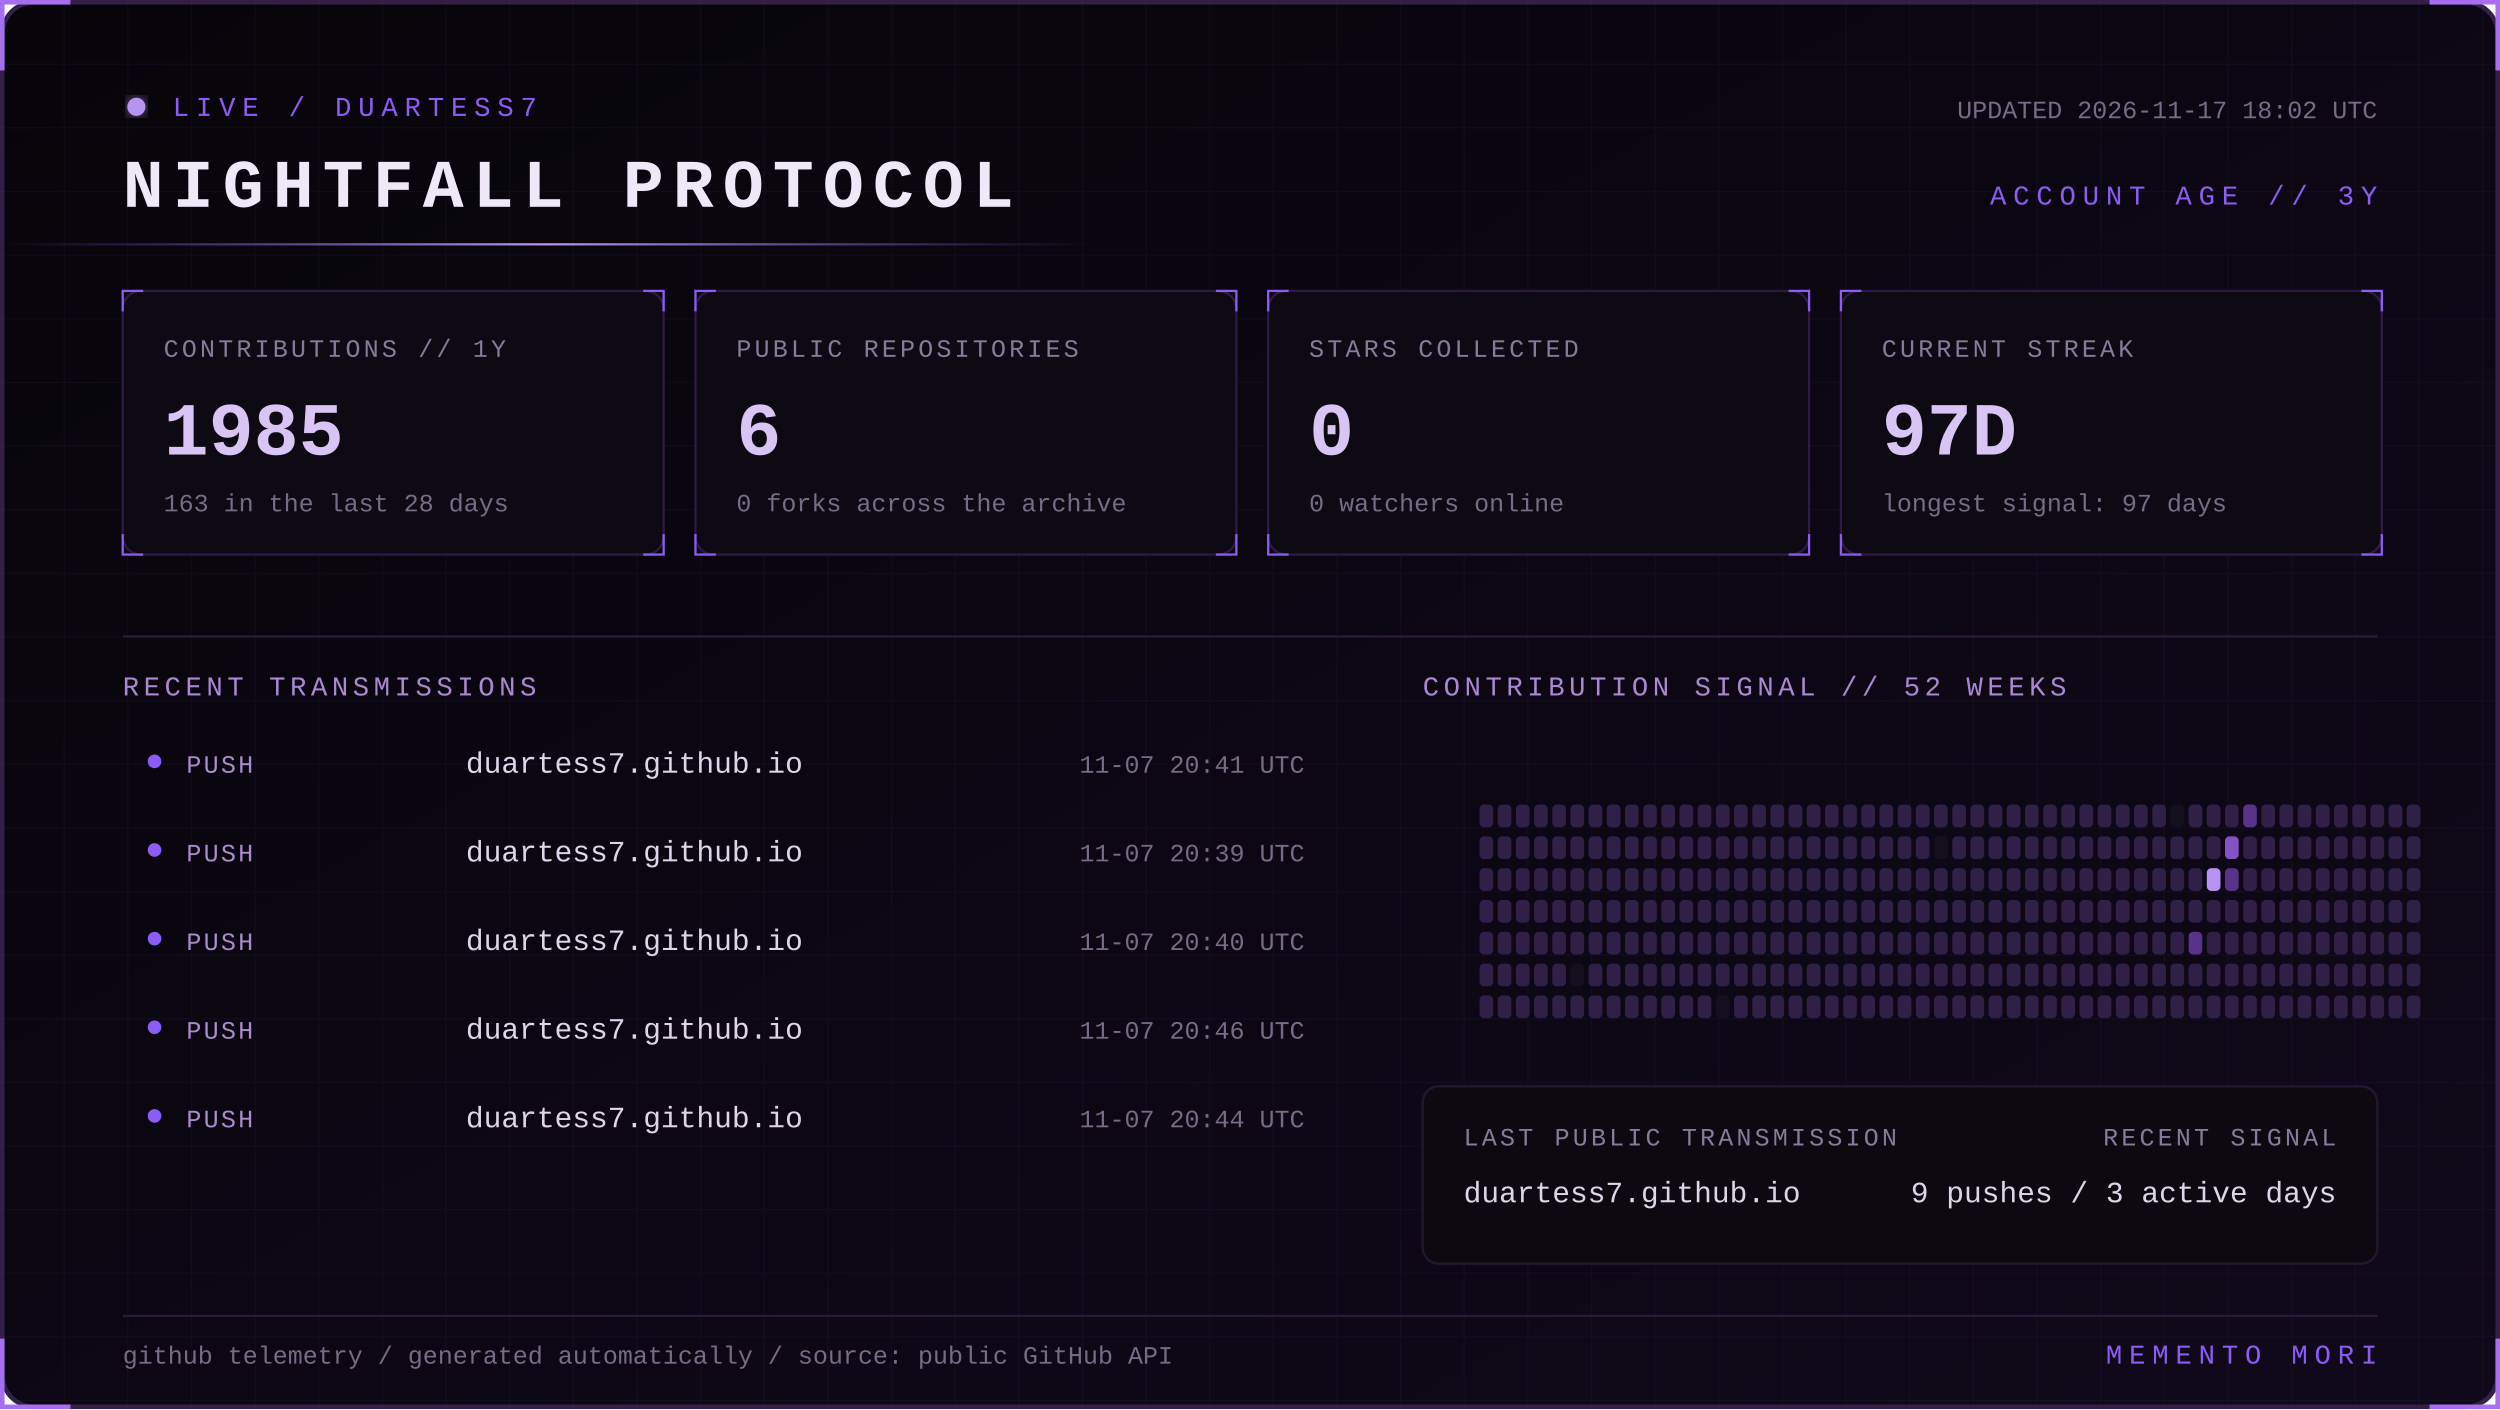
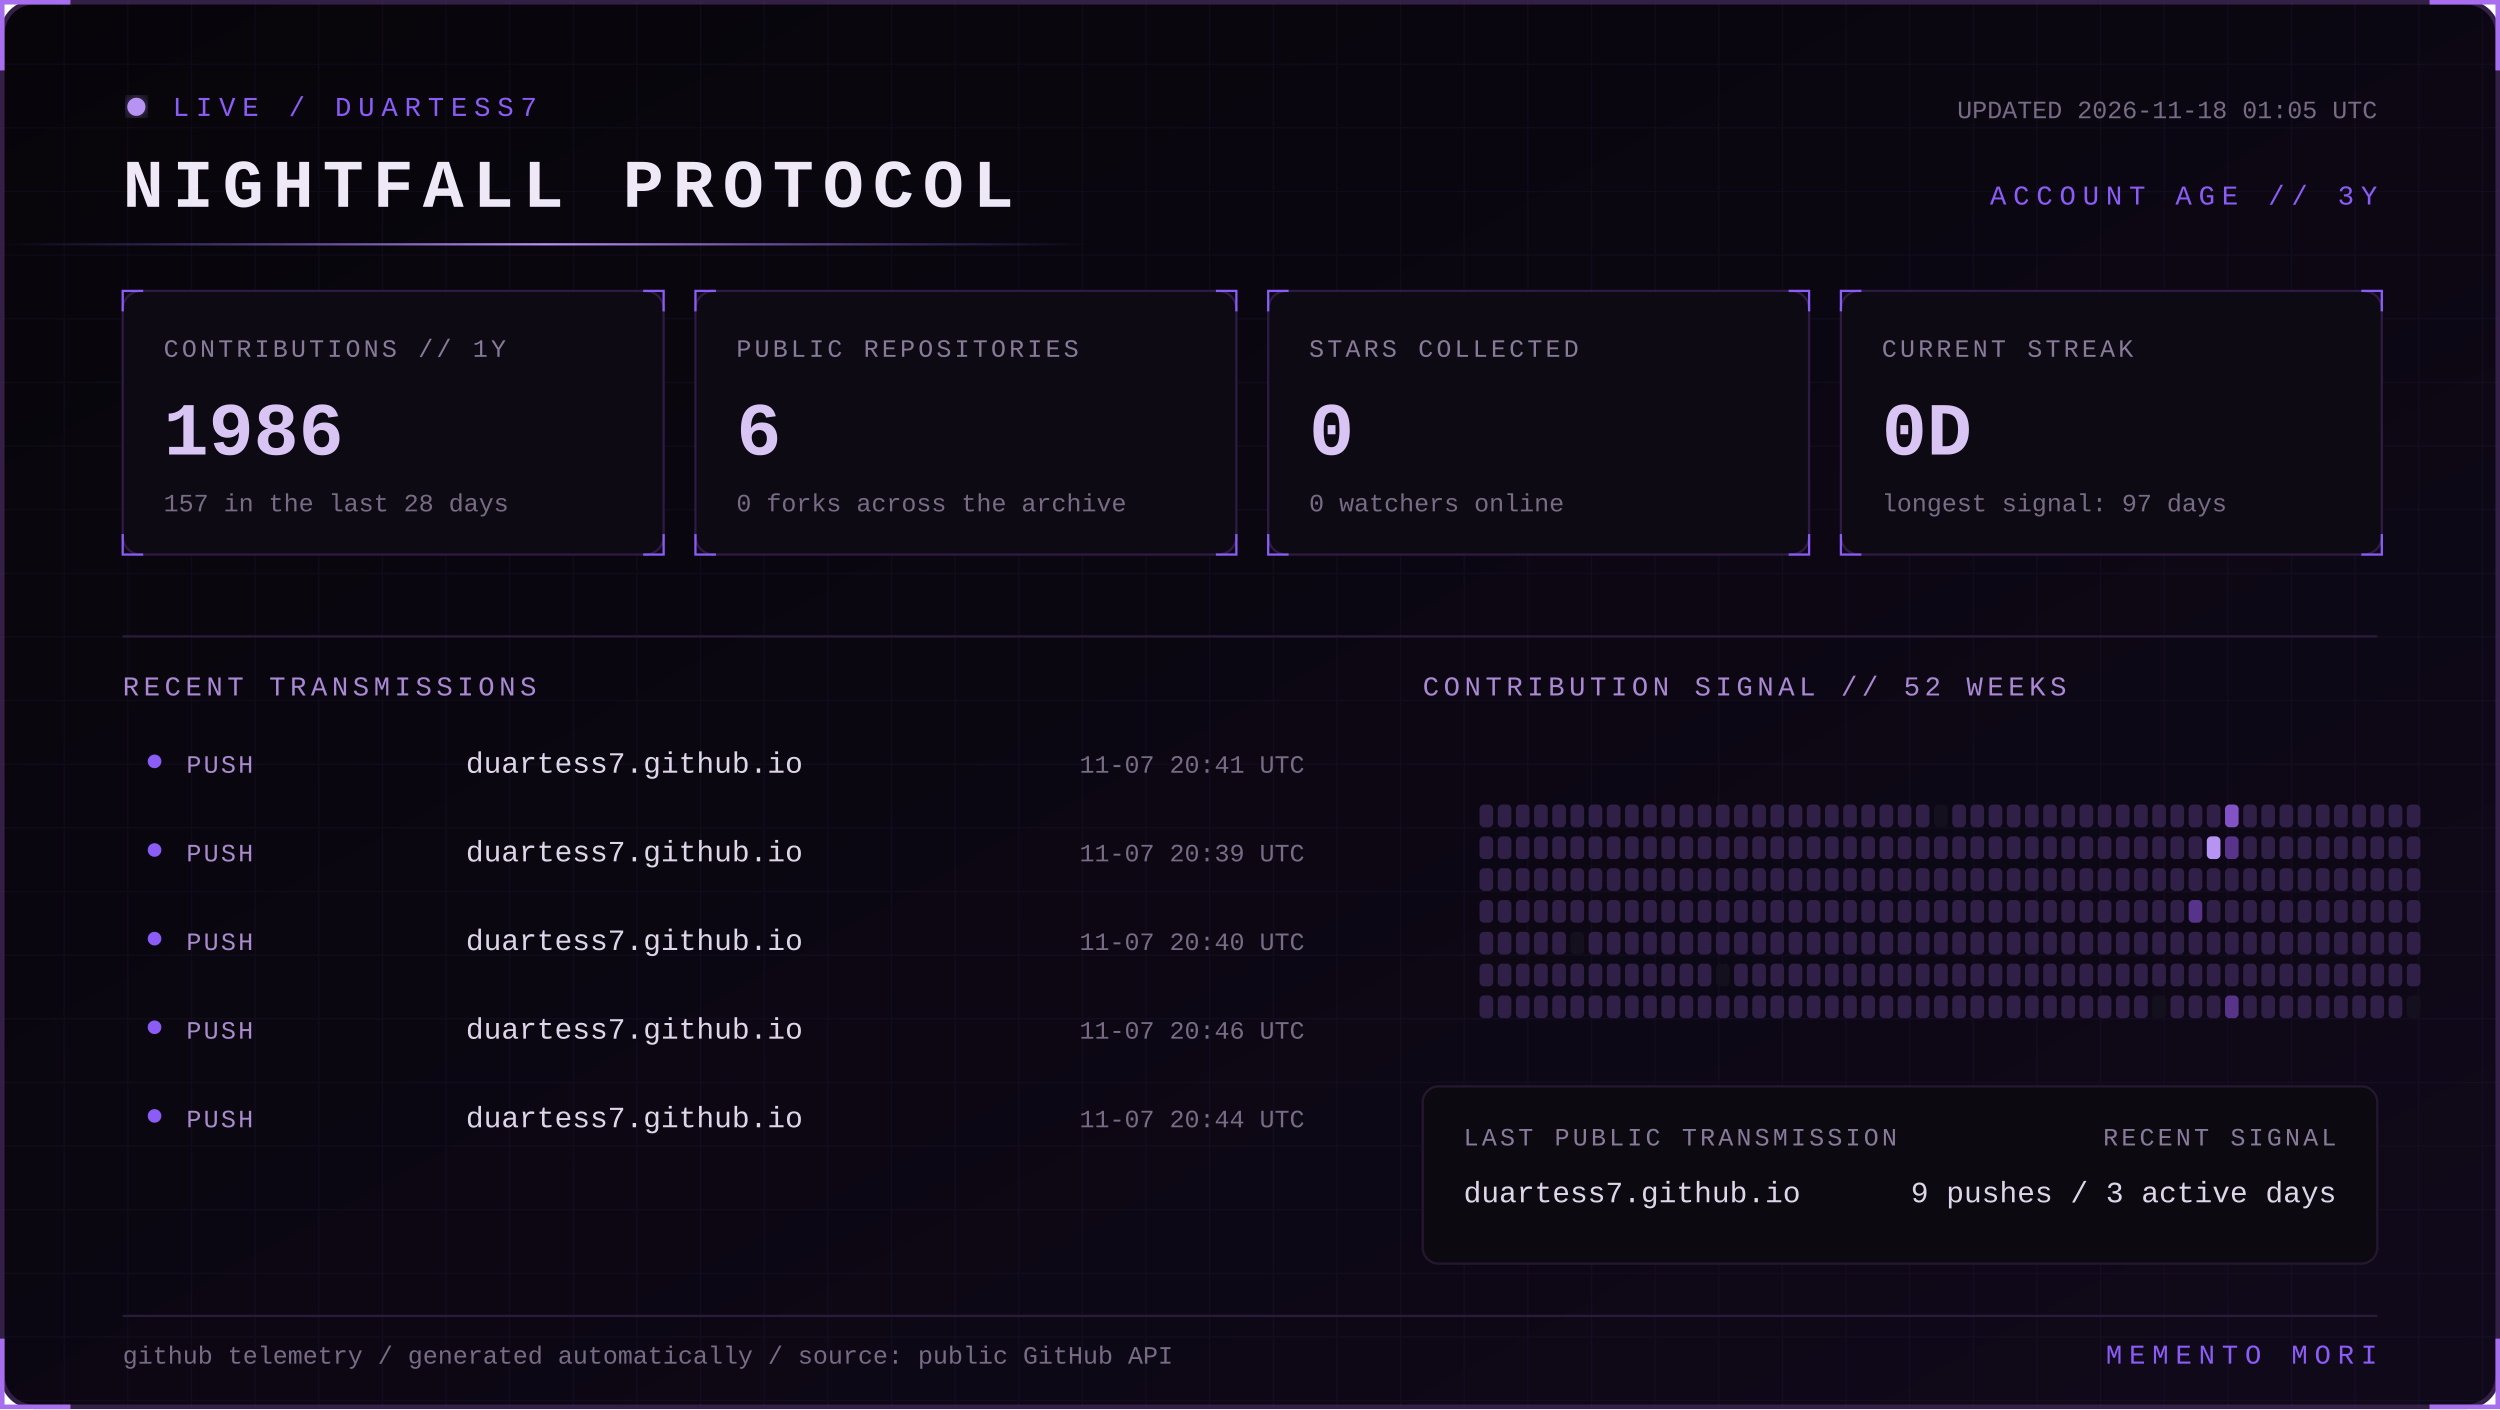
<svg xmlns="http://www.w3.org/2000/svg" width="1100" height="620" viewBox="0 0 1100 620" role="img" aria-labelledby="title desc">
  <defs>
    <linearGradient id="bg" x1="0" y1="0" x2="1" y2="1">
      <stop stop-color="#07050a" />
      <stop offset="1" stop-color="#10091a" />
    </linearGradient>
    <linearGradient id="beam">
      <stop stop-color="#8b5cf6" stop-opacity="0" />
      <stop offset=".5" stop-color="#b794f4" />
      <stop offset="1" stop-color="#8b5cf6" stop-opacity="0" />
    </linearGradient>
    <filter id="glow">
      <feGaussianBlur stdDeviation="4" result="b" />
      <feMerge>
        <feMergeNode in="b" />
        <feMergeNode in="SourceGraphic" />
      </feMerge>
    </filter>
    <pattern id="grid" width="28" height="28" patternUnits="userSpaceOnUse">
      <path d="M28 0H0V28" fill="none" stroke="#8b5cf6" stroke-opacity=".055" />
    </pattern>
    <style>
      text { font-family: Consolas, 'Courier New', monospace; }
      .kicker { fill:#8b5cf6; font-size:12px; letter-spacing:3px; }
      .title { fill:#eee8f7; font-size:30px; font-weight:700; letter-spacing:4px; }
      .label { fill:#887a99; font-size:11px; letter-spacing:1.4px; }
      .value { fill:#d8c5f4; font-size:33px; font-weight:700; }
      .detail,.pct { fill:#776b85; font-size:11px; }
      .section { fill:#aa88d4; font-size:12px; letter-spacing:2px; }
      .lang { fill:#ded5e8; font-size:13px; }
      .event { fill:#a98bce; font-size:11px; letter-spacing:1px; }
      .scan { animation:scan 5s linear infinite; }
      .blink { animation:blink 1.6s step-end infinite; }
      @keyframes scan { from { transform:translateX(-500px) } to { transform:translateX(1100px) } }
      @keyframes blink { 50% { opacity:.25 } }
    </style>
  </defs>
  <rect x="1" y="1" width="1098" height="618" rx="14" fill="url(#bg)" stroke="#342047" stroke-width="2" />
  <rect x="1" y="1" width="1098" height="618" rx="14" fill="url(#grid)" />
  <path d="M31 1H1v30 M1069 1h30v30 M1099 589v30h-30 M31 619H1v-30" stroke="#a76ff0" stroke-width="2" fill="none" />
  <g transform="translate(54 42)">
    <circle cx="6" cy="5" r="4" fill="#b794f4" filter="url(#glow)" class="blink" />
    <text x="22" y="9" class="kicker">LIVE / DUARTESS7</text>
    <text y="49" class="title">NIGHTFALL PROTOCOL</text>
-     <text x="992" y="10" text-anchor="end" class="detail">UPDATED 2026-11-17 18:02 UTC</text>
+     <text x="992" y="10" text-anchor="end" class="detail">UPDATED 2026-11-18 01:05 UTC</text>
    <text x="992" y="48" text-anchor="end" class="kicker">ACCOUNT AGE // 3Y</text>
  </g>
  <rect y="107" width="480" height="1" fill="url(#beam)" class="scan" />
  <g transform="translate(54 128)">
    <rect width="238" height="116" rx="8" fill="#0d0a13" stroke="#2d1b43" />
    <path d="M0 9V0h9 M229 0h9v9 M238 107v9h-9 M9 116H0v-9" stroke="#8b5cf6" fill="none" />
    <text x="18" y="29" class="label">CONTRIBUTIONS // 1Y</text>
-     <text x="18" y="72" class="value">1985</text>
-     <text x="18" y="97" class="detail">163 in the last 28 days</text>
+     <text x="18" y="72" class="value">1986</text>
+     <text x="18" y="97" class="detail">157 in the last 28 days</text>
  </g>
  <g transform="translate(306 128)">
    <rect width="238" height="116" rx="8" fill="#0d0a13" stroke="#2d1b43" />
    <path d="M0 9V0h9 M229 0h9v9 M238 107v9h-9 M9 116H0v-9" stroke="#8b5cf6" fill="none" />
    <text x="18" y="29" class="label">PUBLIC REPOSITORIES</text>
    <text x="18" y="72" class="value">6</text>
    <text x="18" y="97" class="detail">0 forks across the archive</text>
  </g>
  <g transform="translate(558 128)">
    <rect width="238" height="116" rx="8" fill="#0d0a13" stroke="#2d1b43" />
    <path d="M0 9V0h9 M229 0h9v9 M238 107v9h-9 M9 116H0v-9" stroke="#8b5cf6" fill="none" />
    <text x="18" y="29" class="label">STARS COLLECTED</text>
    <text x="18" y="72" class="value">0</text>
    <text x="18" y="97" class="detail">0 watchers online</text>
  </g>
  <g transform="translate(810 128)">
    <rect width="238" height="116" rx="8" fill="#0d0a13" stroke="#2d1b43" />
    <path d="M0 9V0h9 M229 0h9v9 M238 107v9h-9 M9 116H0v-9" stroke="#8b5cf6" fill="none" />
    <text x="18" y="29" class="label">CURRENT STREAK</text>
-     <text x="18" y="72" class="value">97D</text>
+     <text x="18" y="72" class="value">0D</text>
    <text x="18" y="97" class="detail">longest signal: 97 days</text>
  </g>
  <path d="M54 280H1046" stroke="#291b39" />
  <text x="54" y="306" class="section">RECENT TRANSMISSIONS</text>
  <text x="626" y="306" class="section">CONTRIBUTION SIGNAL // 52 WEEKS</text>
  <circle cx="68" cy="335" r="3" fill="#8b5cf6" />
  <text x="82" y="340" class="event">PUSH</text>
  <text x="205" y="340" class="lang">duartess7.github.io</text>
  <text x="574" y="340" text-anchor="end" class="pct">11-07 20:41 UTC</text>
  <circle cx="68" cy="374" r="3" fill="#8b5cf6" />
  <text x="82" y="379" class="event">PUSH</text>
  <text x="205" y="379" class="lang">duartess7.github.io</text>
  <text x="574" y="379" text-anchor="end" class="pct">11-07 20:39 UTC</text>
  <circle cx="68" cy="413" r="3" fill="#8b5cf6" />
  <text x="82" y="418" class="event">PUSH</text>
  <text x="205" y="418" class="lang">duartess7.github.io</text>
  <text x="574" y="418" text-anchor="end" class="pct">11-07 20:40 UTC</text>
  <circle cx="68" cy="452" r="3" fill="#8b5cf6" />
  <text x="82" y="457" class="event">PUSH</text>
  <text x="205" y="457" class="lang">duartess7.github.io</text>
  <text x="574" y="457" text-anchor="end" class="pct">11-07 20:46 UTC</text>
  <circle cx="68" cy="491" r="3" fill="#8b5cf6" />
  <text x="82" y="496" class="event">PUSH</text>
  <text x="205" y="496" class="lang">duartess7.github.io</text>
  <text x="574" y="496" text-anchor="end" class="pct">11-07 20:44 UTC</text>
  <g>
    <rect x="651" y="354" width="6" height="10" rx="2" fill="#302047" />
    <rect x="651" y="368" width="6" height="10" rx="2" fill="#302047" />
    <rect x="651" y="382" width="6" height="10" rx="2" fill="#302047" />
    <rect x="651" y="396" width="6" height="10" rx="2" fill="#302047" />
    <rect x="651" y="410" width="6" height="10" rx="2" fill="#302047" />
    <rect x="651" y="424" width="6" height="10" rx="2" fill="#302047" />
    <rect x="651" y="438" width="6" height="10" rx="2" fill="#302047" />
    <rect x="659" y="354" width="6" height="10" rx="2" fill="#302047" />
    <rect x="659" y="368" width="6" height="10" rx="2" fill="#302047" />
    <rect x="659" y="382" width="6" height="10" rx="2" fill="#302047" />
    <rect x="659" y="396" width="6" height="10" rx="2" fill="#302047" />
    <rect x="659" y="410" width="6" height="10" rx="2" fill="#302047" />
    <rect x="659" y="424" width="6" height="10" rx="2" fill="#302047" />
    <rect x="659" y="438" width="6" height="10" rx="2" fill="#302047" />
    <rect x="667" y="354" width="6" height="10" rx="2" fill="#302047" />
    <rect x="667" y="368" width="6" height="10" rx="2" fill="#302047" />
    <rect x="667" y="382" width="6" height="10" rx="2" fill="#302047" />
    <rect x="667" y="396" width="6" height="10" rx="2" fill="#302047" />
    <rect x="667" y="410" width="6" height="10" rx="2" fill="#302047" />
    <rect x="667" y="424" width="6" height="10" rx="2" fill="#302047" />
    <rect x="667" y="438" width="6" height="10" rx="2" fill="#302047" />
    <rect x="675" y="354" width="6" height="10" rx="2" fill="#302047" />
    <rect x="675" y="368" width="6" height="10" rx="2" fill="#302047" />
    <rect x="675" y="382" width="6" height="10" rx="2" fill="#302047" />
    <rect x="675" y="396" width="6" height="10" rx="2" fill="#302047" />
    <rect x="675" y="410" width="6" height="10" rx="2" fill="#302047" />
    <rect x="675" y="424" width="6" height="10" rx="2" fill="#302047" />
    <rect x="675" y="438" width="6" height="10" rx="2" fill="#302047" />
    <rect x="683" y="354" width="6" height="10" rx="2" fill="#302047" />
    <rect x="683" y="368" width="6" height="10" rx="2" fill="#302047" />
    <rect x="683" y="382" width="6" height="10" rx="2" fill="#302047" />
    <rect x="683" y="396" width="6" height="10" rx="2" fill="#302047" />
    <rect x="683" y="410" width="6" height="10" rx="2" fill="#302047" />
    <rect x="683" y="424" width="6" height="10" rx="2" fill="#302047" />
    <rect x="683" y="438" width="6" height="10" rx="2" fill="#302047" />
    <rect x="691" y="354" width="6" height="10" rx="2" fill="#302047" />
    <rect x="691" y="368" width="6" height="10" rx="2" fill="#302047" />
    <rect x="691" y="382" width="6" height="10" rx="2" fill="#302047" />
    <rect x="691" y="396" width="6" height="10" rx="2" fill="#302047" />
-     <rect x="691" y="410" width="6" height="10" rx="2" fill="#302047" />
-     <rect x="691" y="424" width="6" height="10" rx="2" fill="#15101d" />
+     <rect x="691" y="410" width="6" height="10" rx="2" fill="#15101d" />
+     <rect x="691" y="424" width="6" height="10" rx="2" fill="#302047" />
    <rect x="691" y="438" width="6" height="10" rx="2" fill="#302047" />
    <rect x="699" y="354" width="6" height="10" rx="2" fill="#302047" />
    <rect x="699" y="368" width="6" height="10" rx="2" fill="#302047" />
    <rect x="699" y="382" width="6" height="10" rx="2" fill="#302047" />
    <rect x="699" y="396" width="6" height="10" rx="2" fill="#302047" />
    <rect x="699" y="410" width="6" height="10" rx="2" fill="#302047" />
    <rect x="699" y="424" width="6" height="10" rx="2" fill="#302047" />
    <rect x="699" y="438" width="6" height="10" rx="2" fill="#302047" />
    <rect x="707" y="354" width="6" height="10" rx="2" fill="#302047" />
    <rect x="707" y="368" width="6" height="10" rx="2" fill="#302047" />
    <rect x="707" y="382" width="6" height="10" rx="2" fill="#302047" />
    <rect x="707" y="396" width="6" height="10" rx="2" fill="#302047" />
    <rect x="707" y="410" width="6" height="10" rx="2" fill="#302047" />
    <rect x="707" y="424" width="6" height="10" rx="2" fill="#302047" />
    <rect x="707" y="438" width="6" height="10" rx="2" fill="#302047" />
    <rect x="715" y="354" width="6" height="10" rx="2" fill="#302047" />
    <rect x="715" y="368" width="6" height="10" rx="2" fill="#302047" />
    <rect x="715" y="382" width="6" height="10" rx="2" fill="#302047" />
    <rect x="715" y="396" width="6" height="10" rx="2" fill="#302047" />
    <rect x="715" y="410" width="6" height="10" rx="2" fill="#302047" />
    <rect x="715" y="424" width="6" height="10" rx="2" fill="#302047" />
    <rect x="715" y="438" width="6" height="10" rx="2" fill="#302047" />
    <rect x="723" y="354" width="6" height="10" rx="2" fill="#302047" />
    <rect x="723" y="368" width="6" height="10" rx="2" fill="#302047" />
    <rect x="723" y="382" width="6" height="10" rx="2" fill="#302047" />
    <rect x="723" y="396" width="6" height="10" rx="2" fill="#302047" />
    <rect x="723" y="410" width="6" height="10" rx="2" fill="#302047" />
    <rect x="723" y="424" width="6" height="10" rx="2" fill="#302047" />
    <rect x="723" y="438" width="6" height="10" rx="2" fill="#302047" />
    <rect x="731" y="354" width="6" height="10" rx="2" fill="#302047" />
    <rect x="731" y="368" width="6" height="10" rx="2" fill="#302047" />
    <rect x="731" y="382" width="6" height="10" rx="2" fill="#302047" />
    <rect x="731" y="396" width="6" height="10" rx="2" fill="#302047" />
    <rect x="731" y="410" width="6" height="10" rx="2" fill="#302047" />
    <rect x="731" y="424" width="6" height="10" rx="2" fill="#302047" />
    <rect x="731" y="438" width="6" height="10" rx="2" fill="#302047" />
    <rect x="739" y="354" width="6" height="10" rx="2" fill="#302047" />
    <rect x="739" y="368" width="6" height="10" rx="2" fill="#302047" />
    <rect x="739" y="382" width="6" height="10" rx="2" fill="#302047" />
    <rect x="739" y="396" width="6" height="10" rx="2" fill="#302047" />
    <rect x="739" y="410" width="6" height="10" rx="2" fill="#302047" />
    <rect x="739" y="424" width="6" height="10" rx="2" fill="#302047" />
    <rect x="739" y="438" width="6" height="10" rx="2" fill="#302047" />
    <rect x="747" y="354" width="6" height="10" rx="2" fill="#302047" />
    <rect x="747" y="368" width="6" height="10" rx="2" fill="#302047" />
    <rect x="747" y="382" width="6" height="10" rx="2" fill="#302047" />
    <rect x="747" y="396" width="6" height="10" rx="2" fill="#302047" />
    <rect x="747" y="410" width="6" height="10" rx="2" fill="#302047" />
    <rect x="747" y="424" width="6" height="10" rx="2" fill="#302047" />
    <rect x="747" y="438" width="6" height="10" rx="2" fill="#302047" />
    <rect x="755" y="354" width="6" height="10" rx="2" fill="#302047" />
    <rect x="755" y="368" width="6" height="10" rx="2" fill="#302047" />
    <rect x="755" y="382" width="6" height="10" rx="2" fill="#302047" />
    <rect x="755" y="396" width="6" height="10" rx="2" fill="#302047" />
    <rect x="755" y="410" width="6" height="10" rx="2" fill="#302047" />
-     <rect x="755" y="424" width="6" height="10" rx="2" fill="#302047" />
-     <rect x="755" y="438" width="6" height="10" rx="2" fill="#15101d" />
+     <rect x="755" y="424" width="6" height="10" rx="2" fill="#15101d" />
+     <rect x="755" y="438" width="6" height="10" rx="2" fill="#302047" />
    <rect x="763" y="354" width="6" height="10" rx="2" fill="#302047" />
    <rect x="763" y="368" width="6" height="10" rx="2" fill="#302047" />
    <rect x="763" y="382" width="6" height="10" rx="2" fill="#302047" />
    <rect x="763" y="396" width="6" height="10" rx="2" fill="#302047" />
    <rect x="763" y="410" width="6" height="10" rx="2" fill="#302047" />
    <rect x="763" y="424" width="6" height="10" rx="2" fill="#302047" />
    <rect x="763" y="438" width="6" height="10" rx="2" fill="#302047" />
    <rect x="771" y="354" width="6" height="10" rx="2" fill="#302047" />
    <rect x="771" y="368" width="6" height="10" rx="2" fill="#302047" />
    <rect x="771" y="382" width="6" height="10" rx="2" fill="#302047" />
    <rect x="771" y="396" width="6" height="10" rx="2" fill="#302047" />
    <rect x="771" y="410" width="6" height="10" rx="2" fill="#302047" />
    <rect x="771" y="424" width="6" height="10" rx="2" fill="#302047" />
    <rect x="771" y="438" width="6" height="10" rx="2" fill="#302047" />
    <rect x="779" y="354" width="6" height="10" rx="2" fill="#302047" />
    <rect x="779" y="368" width="6" height="10" rx="2" fill="#302047" />
    <rect x="779" y="382" width="6" height="10" rx="2" fill="#302047" />
    <rect x="779" y="396" width="6" height="10" rx="2" fill="#302047" />
    <rect x="779" y="410" width="6" height="10" rx="2" fill="#302047" />
    <rect x="779" y="424" width="6" height="10" rx="2" fill="#302047" />
    <rect x="779" y="438" width="6" height="10" rx="2" fill="#302047" />
    <rect x="787" y="354" width="6" height="10" rx="2" fill="#302047" />
    <rect x="787" y="368" width="6" height="10" rx="2" fill="#302047" />
    <rect x="787" y="382" width="6" height="10" rx="2" fill="#302047" />
    <rect x="787" y="396" width="6" height="10" rx="2" fill="#302047" />
    <rect x="787" y="410" width="6" height="10" rx="2" fill="#302047" />
    <rect x="787" y="424" width="6" height="10" rx="2" fill="#302047" />
    <rect x="787" y="438" width="6" height="10" rx="2" fill="#302047" />
    <rect x="795" y="354" width="6" height="10" rx="2" fill="#302047" />
    <rect x="795" y="368" width="6" height="10" rx="2" fill="#302047" />
    <rect x="795" y="382" width="6" height="10" rx="2" fill="#302047" />
    <rect x="795" y="396" width="6" height="10" rx="2" fill="#302047" />
    <rect x="795" y="410" width="6" height="10" rx="2" fill="#302047" />
    <rect x="795" y="424" width="6" height="10" rx="2" fill="#302047" />
    <rect x="795" y="438" width="6" height="10" rx="2" fill="#302047" />
    <rect x="803" y="354" width="6" height="10" rx="2" fill="#302047" />
    <rect x="803" y="368" width="6" height="10" rx="2" fill="#302047" />
    <rect x="803" y="382" width="6" height="10" rx="2" fill="#302047" />
    <rect x="803" y="396" width="6" height="10" rx="2" fill="#302047" />
    <rect x="803" y="410" width="6" height="10" rx="2" fill="#302047" />
    <rect x="803" y="424" width="6" height="10" rx="2" fill="#302047" />
    <rect x="803" y="438" width="6" height="10" rx="2" fill="#302047" />
    <rect x="811" y="354" width="6" height="10" rx="2" fill="#302047" />
    <rect x="811" y="368" width="6" height="10" rx="2" fill="#302047" />
    <rect x="811" y="382" width="6" height="10" rx="2" fill="#302047" />
    <rect x="811" y="396" width="6" height="10" rx="2" fill="#302047" />
    <rect x="811" y="410" width="6" height="10" rx="2" fill="#302047" />
    <rect x="811" y="424" width="6" height="10" rx="2" fill="#302047" />
    <rect x="811" y="438" width="6" height="10" rx="2" fill="#302047" />
    <rect x="819" y="354" width="6" height="10" rx="2" fill="#302047" />
    <rect x="819" y="368" width="6" height="10" rx="2" fill="#302047" />
    <rect x="819" y="382" width="6" height="10" rx="2" fill="#302047" />
    <rect x="819" y="396" width="6" height="10" rx="2" fill="#302047" />
    <rect x="819" y="410" width="6" height="10" rx="2" fill="#302047" />
    <rect x="819" y="424" width="6" height="10" rx="2" fill="#302047" />
    <rect x="819" y="438" width="6" height="10" rx="2" fill="#302047" />
    <rect x="827" y="354" width="6" height="10" rx="2" fill="#302047" />
    <rect x="827" y="368" width="6" height="10" rx="2" fill="#302047" />
    <rect x="827" y="382" width="6" height="10" rx="2" fill="#302047" />
    <rect x="827" y="396" width="6" height="10" rx="2" fill="#302047" />
    <rect x="827" y="410" width="6" height="10" rx="2" fill="#302047" />
    <rect x="827" y="424" width="6" height="10" rx="2" fill="#302047" />
    <rect x="827" y="438" width="6" height="10" rx="2" fill="#302047" />
    <rect x="835" y="354" width="6" height="10" rx="2" fill="#302047" />
    <rect x="835" y="368" width="6" height="10" rx="2" fill="#302047" />
    <rect x="835" y="382" width="6" height="10" rx="2" fill="#302047" />
    <rect x="835" y="396" width="6" height="10" rx="2" fill="#302047" />
    <rect x="835" y="410" width="6" height="10" rx="2" fill="#302047" />
    <rect x="835" y="424" width="6" height="10" rx="2" fill="#302047" />
    <rect x="835" y="438" width="6" height="10" rx="2" fill="#302047" />
    <rect x="843" y="354" width="6" height="10" rx="2" fill="#302047" />
    <rect x="843" y="368" width="6" height="10" rx="2" fill="#302047" />
    <rect x="843" y="382" width="6" height="10" rx="2" fill="#302047" />
    <rect x="843" y="396" width="6" height="10" rx="2" fill="#302047" />
    <rect x="843" y="410" width="6" height="10" rx="2" fill="#302047" />
    <rect x="843" y="424" width="6" height="10" rx="2" fill="#302047" />
    <rect x="843" y="438" width="6" height="10" rx="2" fill="#302047" />
-     <rect x="851" y="354" width="6" height="10" rx="2" fill="#302047" />
-     <rect x="851" y="368" width="6" height="10" rx="2" fill="#15101d" />
+     <rect x="851" y="354" width="6" height="10" rx="2" fill="#15101d" />
+     <rect x="851" y="368" width="6" height="10" rx="2" fill="#302047" />
    <rect x="851" y="382" width="6" height="10" rx="2" fill="#302047" />
    <rect x="851" y="396" width="6" height="10" rx="2" fill="#302047" />
    <rect x="851" y="410" width="6" height="10" rx="2" fill="#302047" />
    <rect x="851" y="424" width="6" height="10" rx="2" fill="#302047" />
    <rect x="851" y="438" width="6" height="10" rx="2" fill="#302047" />
    <rect x="859" y="354" width="6" height="10" rx="2" fill="#302047" />
    <rect x="859" y="368" width="6" height="10" rx="2" fill="#302047" />
    <rect x="859" y="382" width="6" height="10" rx="2" fill="#302047" />
    <rect x="859" y="396" width="6" height="10" rx="2" fill="#302047" />
    <rect x="859" y="410" width="6" height="10" rx="2" fill="#302047" />
    <rect x="859" y="424" width="6" height="10" rx="2" fill="#302047" />
    <rect x="859" y="438" width="6" height="10" rx="2" fill="#302047" />
    <rect x="867" y="354" width="6" height="10" rx="2" fill="#302047" />
    <rect x="867" y="368" width="6" height="10" rx="2" fill="#302047" />
    <rect x="867" y="382" width="6" height="10" rx="2" fill="#302047" />
    <rect x="867" y="396" width="6" height="10" rx="2" fill="#302047" />
    <rect x="867" y="410" width="6" height="10" rx="2" fill="#302047" />
    <rect x="867" y="424" width="6" height="10" rx="2" fill="#302047" />
    <rect x="867" y="438" width="6" height="10" rx="2" fill="#302047" />
    <rect x="875" y="354" width="6" height="10" rx="2" fill="#302047" />
    <rect x="875" y="368" width="6" height="10" rx="2" fill="#302047" />
    <rect x="875" y="382" width="6" height="10" rx="2" fill="#302047" />
    <rect x="875" y="396" width="6" height="10" rx="2" fill="#302047" />
    <rect x="875" y="410" width="6" height="10" rx="2" fill="#302047" />
    <rect x="875" y="424" width="6" height="10" rx="2" fill="#302047" />
    <rect x="875" y="438" width="6" height="10" rx="2" fill="#302047" />
    <rect x="883" y="354" width="6" height="10" rx="2" fill="#302047" />
    <rect x="883" y="368" width="6" height="10" rx="2" fill="#302047" />
    <rect x="883" y="382" width="6" height="10" rx="2" fill="#302047" />
    <rect x="883" y="396" width="6" height="10" rx="2" fill="#302047" />
    <rect x="883" y="410" width="6" height="10" rx="2" fill="#302047" />
    <rect x="883" y="424" width="6" height="10" rx="2" fill="#302047" />
    <rect x="883" y="438" width="6" height="10" rx="2" fill="#302047" />
    <rect x="891" y="354" width="6" height="10" rx="2" fill="#302047" />
    <rect x="891" y="368" width="6" height="10" rx="2" fill="#302047" />
    <rect x="891" y="382" width="6" height="10" rx="2" fill="#302047" />
    <rect x="891" y="396" width="6" height="10" rx="2" fill="#302047" />
    <rect x="891" y="410" width="6" height="10" rx="2" fill="#302047" />
    <rect x="891" y="424" width="6" height="10" rx="2" fill="#302047" />
    <rect x="891" y="438" width="6" height="10" rx="2" fill="#302047" />
    <rect x="899" y="354" width="6" height="10" rx="2" fill="#302047" />
    <rect x="899" y="368" width="6" height="10" rx="2" fill="#302047" />
    <rect x="899" y="382" width="6" height="10" rx="2" fill="#302047" />
    <rect x="899" y="396" width="6" height="10" rx="2" fill="#302047" />
    <rect x="899" y="410" width="6" height="10" rx="2" fill="#302047" />
    <rect x="899" y="424" width="6" height="10" rx="2" fill="#302047" />
    <rect x="899" y="438" width="6" height="10" rx="2" fill="#302047" />
    <rect x="907" y="354" width="6" height="10" rx="2" fill="#302047" />
    <rect x="907" y="368" width="6" height="10" rx="2" fill="#302047" />
    <rect x="907" y="382" width="6" height="10" rx="2" fill="#302047" />
    <rect x="907" y="396" width="6" height="10" rx="2" fill="#302047" />
    <rect x="907" y="410" width="6" height="10" rx="2" fill="#302047" />
    <rect x="907" y="424" width="6" height="10" rx="2" fill="#302047" />
    <rect x="907" y="438" width="6" height="10" rx="2" fill="#302047" />
    <rect x="915" y="354" width="6" height="10" rx="2" fill="#302047" />
    <rect x="915" y="368" width="6" height="10" rx="2" fill="#302047" />
    <rect x="915" y="382" width="6" height="10" rx="2" fill="#302047" />
    <rect x="915" y="396" width="6" height="10" rx="2" fill="#302047" />
    <rect x="915" y="410" width="6" height="10" rx="2" fill="#302047" />
    <rect x="915" y="424" width="6" height="10" rx="2" fill="#302047" />
    <rect x="915" y="438" width="6" height="10" rx="2" fill="#302047" />
    <rect x="923" y="354" width="6" height="10" rx="2" fill="#302047" />
    <rect x="923" y="368" width="6" height="10" rx="2" fill="#302047" />
    <rect x="923" y="382" width="6" height="10" rx="2" fill="#302047" />
    <rect x="923" y="396" width="6" height="10" rx="2" fill="#302047" />
    <rect x="923" y="410" width="6" height="10" rx="2" fill="#302047" />
    <rect x="923" y="424" width="6" height="10" rx="2" fill="#302047" />
    <rect x="923" y="438" width="6" height="10" rx="2" fill="#302047" />
    <rect x="931" y="354" width="6" height="10" rx="2" fill="#302047" />
    <rect x="931" y="368" width="6" height="10" rx="2" fill="#302047" />
    <rect x="931" y="382" width="6" height="10" rx="2" fill="#302047" />
    <rect x="931" y="396" width="6" height="10" rx="2" fill="#302047" />
    <rect x="931" y="410" width="6" height="10" rx="2" fill="#302047" />
    <rect x="931" y="424" width="6" height="10" rx="2" fill="#302047" />
    <rect x="931" y="438" width="6" height="10" rx="2" fill="#302047" />
    <rect x="939" y="354" width="6" height="10" rx="2" fill="#302047" />
    <rect x="939" y="368" width="6" height="10" rx="2" fill="#302047" />
    <rect x="939" y="382" width="6" height="10" rx="2" fill="#302047" />
    <rect x="939" y="396" width="6" height="10" rx="2" fill="#302047" />
    <rect x="939" y="410" width="6" height="10" rx="2" fill="#302047" />
    <rect x="939" y="424" width="6" height="10" rx="2" fill="#302047" />
    <rect x="939" y="438" width="6" height="10" rx="2" fill="#302047" />
    <rect x="947" y="354" width="6" height="10" rx="2" fill="#302047" />
    <rect x="947" y="368" width="6" height="10" rx="2" fill="#302047" />
    <rect x="947" y="382" width="6" height="10" rx="2" fill="#302047" />
    <rect x="947" y="396" width="6" height="10" rx="2" fill="#302047" />
    <rect x="947" y="410" width="6" height="10" rx="2" fill="#302047" />
    <rect x="947" y="424" width="6" height="10" rx="2" fill="#302047" />
-     <rect x="947" y="438" width="6" height="10" rx="2" fill="#302047" />
-     <rect x="955" y="354" width="6" height="10" rx="2" fill="#15101d" />
+     <rect x="947" y="438" width="6" height="10" rx="2" fill="#15101d" />
+     <rect x="955" y="354" width="6" height="10" rx="2" fill="#302047" />
    <rect x="955" y="368" width="6" height="10" rx="2" fill="#302047" />
    <rect x="955" y="382" width="6" height="10" rx="2" fill="#302047" />
    <rect x="955" y="396" width="6" height="10" rx="2" fill="#302047" />
    <rect x="955" y="410" width="6" height="10" rx="2" fill="#302047" />
    <rect x="955" y="424" width="6" height="10" rx="2" fill="#302047" />
    <rect x="955" y="438" width="6" height="10" rx="2" fill="#302047" />
    <rect x="963" y="354" width="6" height="10" rx="2" fill="#302047" />
    <rect x="963" y="368" width="6" height="10" rx="2" fill="#302047" />
    <rect x="963" y="382" width="6" height="10" rx="2" fill="#302047" />
-     <rect x="963" y="396" width="6" height="10" rx="2" fill="#302047" />
-     <rect x="963" y="410" width="6" height="10" rx="2" fill="#57338a" />
+     <rect x="963" y="396" width="6" height="10" rx="2" fill="#57338a" />
+     <rect x="963" y="410" width="6" height="10" rx="2" fill="#302047" />
    <rect x="963" y="424" width="6" height="10" rx="2" fill="#302047" />
    <rect x="963" y="438" width="6" height="10" rx="2" fill="#302047" />
    <rect x="971" y="354" width="6" height="10" rx="2" fill="#302047" />
-     <rect x="971" y="368" width="6" height="10" rx="2" fill="#302047" />
-     <rect x="971" y="382" width="6" height="10" rx="2" fill="#b794f4" />
+     <rect x="971" y="368" width="6" height="10" rx="2" fill="#b794f4" />
+     <rect x="971" y="382" width="6" height="10" rx="2" fill="#302047" />
    <rect x="971" y="396" width="6" height="10" rx="2" fill="#302047" />
    <rect x="971" y="410" width="6" height="10" rx="2" fill="#302047" />
    <rect x="971" y="424" width="6" height="10" rx="2" fill="#302047" />
    <rect x="971" y="438" width="6" height="10" rx="2" fill="#302047" />
-     <rect x="979" y="354" width="6" height="10" rx="2" fill="#302047" />
-     <rect x="979" y="368" width="6" height="10" rx="2" fill="#8452c7" />
-     <rect x="979" y="382" width="6" height="10" rx="2" fill="#57338a" />
+     <rect x="979" y="354" width="6" height="10" rx="2" fill="#8452c7" />
+     <rect x="979" y="368" width="6" height="10" rx="2" fill="#57338a" />
+     <rect x="979" y="382" width="6" height="10" rx="2" fill="#302047" />
    <rect x="979" y="396" width="6" height="10" rx="2" fill="#302047" />
    <rect x="979" y="410" width="6" height="10" rx="2" fill="#302047" />
    <rect x="979" y="424" width="6" height="10" rx="2" fill="#302047" />
-     <rect x="979" y="438" width="6" height="10" rx="2" fill="#302047" />
-     <rect x="987" y="354" width="6" height="10" rx="2" fill="#57338a" />
+     <rect x="979" y="438" width="6" height="10" rx="2" fill="#57338a" />
+     <rect x="987" y="354" width="6" height="10" rx="2" fill="#302047" />
    <rect x="987" y="368" width="6" height="10" rx="2" fill="#302047" />
    <rect x="987" y="382" width="6" height="10" rx="2" fill="#302047" />
    <rect x="987" y="396" width="6" height="10" rx="2" fill="#302047" />
    <rect x="987" y="410" width="6" height="10" rx="2" fill="#302047" />
    <rect x="987" y="424" width="6" height="10" rx="2" fill="#302047" />
    <rect x="987" y="438" width="6" height="10" rx="2" fill="#302047" />
    <rect x="995" y="354" width="6" height="10" rx="2" fill="#302047" />
    <rect x="995" y="368" width="6" height="10" rx="2" fill="#302047" />
    <rect x="995" y="382" width="6" height="10" rx="2" fill="#302047" />
    <rect x="995" y="396" width="6" height="10" rx="2" fill="#302047" />
    <rect x="995" y="410" width="6" height="10" rx="2" fill="#302047" />
    <rect x="995" y="424" width="6" height="10" rx="2" fill="#302047" />
    <rect x="995" y="438" width="6" height="10" rx="2" fill="#302047" />
    <rect x="1003" y="354" width="6" height="10" rx="2" fill="#302047" />
    <rect x="1003" y="368" width="6" height="10" rx="2" fill="#302047" />
    <rect x="1003" y="382" width="6" height="10" rx="2" fill="#302047" />
    <rect x="1003" y="396" width="6" height="10" rx="2" fill="#302047" />
    <rect x="1003" y="410" width="6" height="10" rx="2" fill="#302047" />
    <rect x="1003" y="424" width="6" height="10" rx="2" fill="#302047" />
    <rect x="1003" y="438" width="6" height="10" rx="2" fill="#302047" />
    <rect x="1011" y="354" width="6" height="10" rx="2" fill="#302047" />
    <rect x="1011" y="368" width="6" height="10" rx="2" fill="#302047" />
    <rect x="1011" y="382" width="6" height="10" rx="2" fill="#302047" />
    <rect x="1011" y="396" width="6" height="10" rx="2" fill="#302047" />
    <rect x="1011" y="410" width="6" height="10" rx="2" fill="#302047" />
    <rect x="1011" y="424" width="6" height="10" rx="2" fill="#302047" />
    <rect x="1011" y="438" width="6" height="10" rx="2" fill="#302047" />
    <rect x="1019" y="354" width="6" height="10" rx="2" fill="#302047" />
    <rect x="1019" y="368" width="6" height="10" rx="2" fill="#302047" />
    <rect x="1019" y="382" width="6" height="10" rx="2" fill="#302047" />
    <rect x="1019" y="396" width="6" height="10" rx="2" fill="#302047" />
    <rect x="1019" y="410" width="6" height="10" rx="2" fill="#302047" />
    <rect x="1019" y="424" width="6" height="10" rx="2" fill="#302047" />
    <rect x="1019" y="438" width="6" height="10" rx="2" fill="#302047" />
    <rect x="1027" y="354" width="6" height="10" rx="2" fill="#302047" />
    <rect x="1027" y="368" width="6" height="10" rx="2" fill="#302047" />
    <rect x="1027" y="382" width="6" height="10" rx="2" fill="#302047" />
    <rect x="1027" y="396" width="6" height="10" rx="2" fill="#302047" />
    <rect x="1027" y="410" width="6" height="10" rx="2" fill="#302047" />
    <rect x="1027" y="424" width="6" height="10" rx="2" fill="#302047" />
    <rect x="1027" y="438" width="6" height="10" rx="2" fill="#302047" />
    <rect x="1035" y="354" width="6" height="10" rx="2" fill="#302047" />
    <rect x="1035" y="368" width="6" height="10" rx="2" fill="#302047" />
    <rect x="1035" y="382" width="6" height="10" rx="2" fill="#302047" />
    <rect x="1035" y="396" width="6" height="10" rx="2" fill="#302047" />
    <rect x="1035" y="410" width="6" height="10" rx="2" fill="#302047" />
    <rect x="1035" y="424" width="6" height="10" rx="2" fill="#302047" />
    <rect x="1035" y="438" width="6" height="10" rx="2" fill="#302047" />
    <rect x="1043" y="354" width="6" height="10" rx="2" fill="#302047" />
    <rect x="1043" y="368" width="6" height="10" rx="2" fill="#302047" />
    <rect x="1043" y="382" width="6" height="10" rx="2" fill="#302047" />
    <rect x="1043" y="396" width="6" height="10" rx="2" fill="#302047" />
    <rect x="1043" y="410" width="6" height="10" rx="2" fill="#302047" />
    <rect x="1043" y="424" width="6" height="10" rx="2" fill="#302047" />
    <rect x="1043" y="438" width="6" height="10" rx="2" fill="#302047" />
    <rect x="1051" y="354" width="6" height="10" rx="2" fill="#302047" />
    <rect x="1051" y="368" width="6" height="10" rx="2" fill="#302047" />
    <rect x="1051" y="382" width="6" height="10" rx="2" fill="#302047" />
    <rect x="1051" y="396" width="6" height="10" rx="2" fill="#302047" />
    <rect x="1051" y="410" width="6" height="10" rx="2" fill="#302047" />
    <rect x="1051" y="424" width="6" height="10" rx="2" fill="#302047" />
    <rect x="1051" y="438" width="6" height="10" rx="2" fill="#302047" />
    <rect x="1059" y="354" width="6" height="10" rx="2" fill="#302047" />
    <rect x="1059" y="368" width="6" height="10" rx="2" fill="#302047" />
    <rect x="1059" y="382" width="6" height="10" rx="2" fill="#302047" />
    <rect x="1059" y="396" width="6" height="10" rx="2" fill="#302047" />
    <rect x="1059" y="410" width="6" height="10" rx="2" fill="#302047" />
    <rect x="1059" y="424" width="6" height="10" rx="2" fill="#302047" />
-     <rect x="1059" y="438" width="6" height="10" rx="2" fill="#302047" />
+     <rect x="1059" y="438" width="6" height="10" rx="2" fill="#15101d" />
  </g>
  <g transform="translate(626 478)">
    <rect width="420" height="78" rx="7" fill="#0c0911" stroke="#24172f" />
    <text x="18" y="26" class="label">LAST PUBLIC TRANSMISSION</text>
    <text x="18" y="51" class="lang">duartess7.github.io</text>
    <text x="402" y="26" text-anchor="end" class="label">RECENT SIGNAL</text>
    <text x="402" y="51" text-anchor="end" class="lang">9 pushes / 3 active days</text>
  </g>
  <path d="M54 579H1046" stroke="#291b39" />
  <text x="54" y="600" class="detail">github telemetry / generated automatically / source: public GitHub API</text>
  <text x="1046" y="600" text-anchor="end" class="kicker">MEMENTO MORI</text>
</svg>
